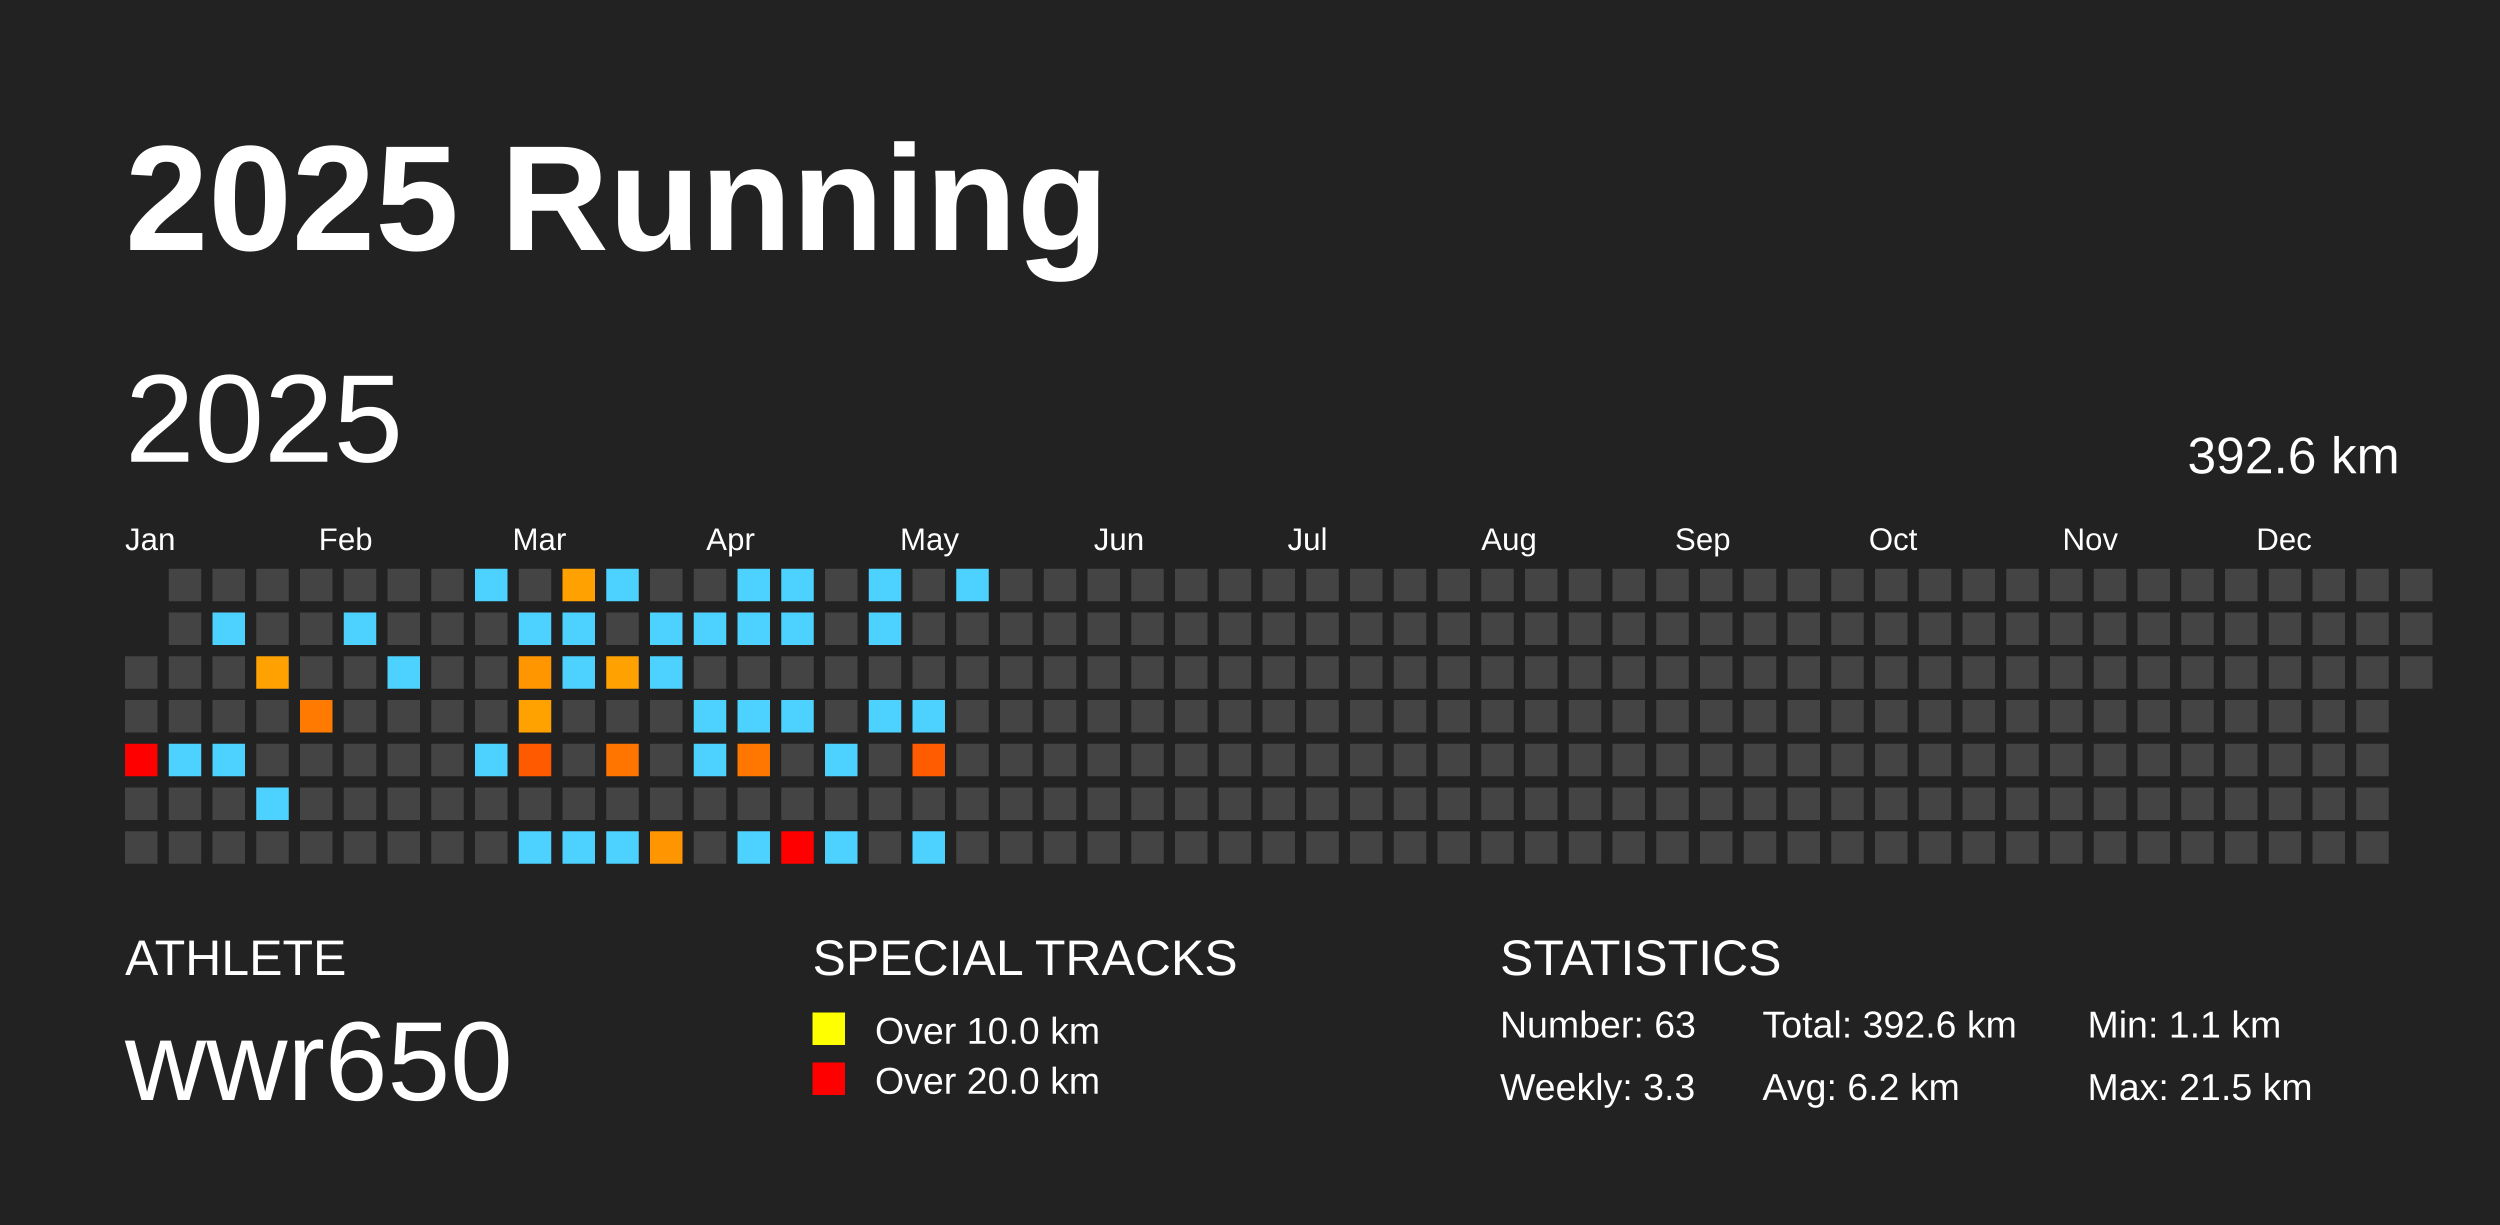
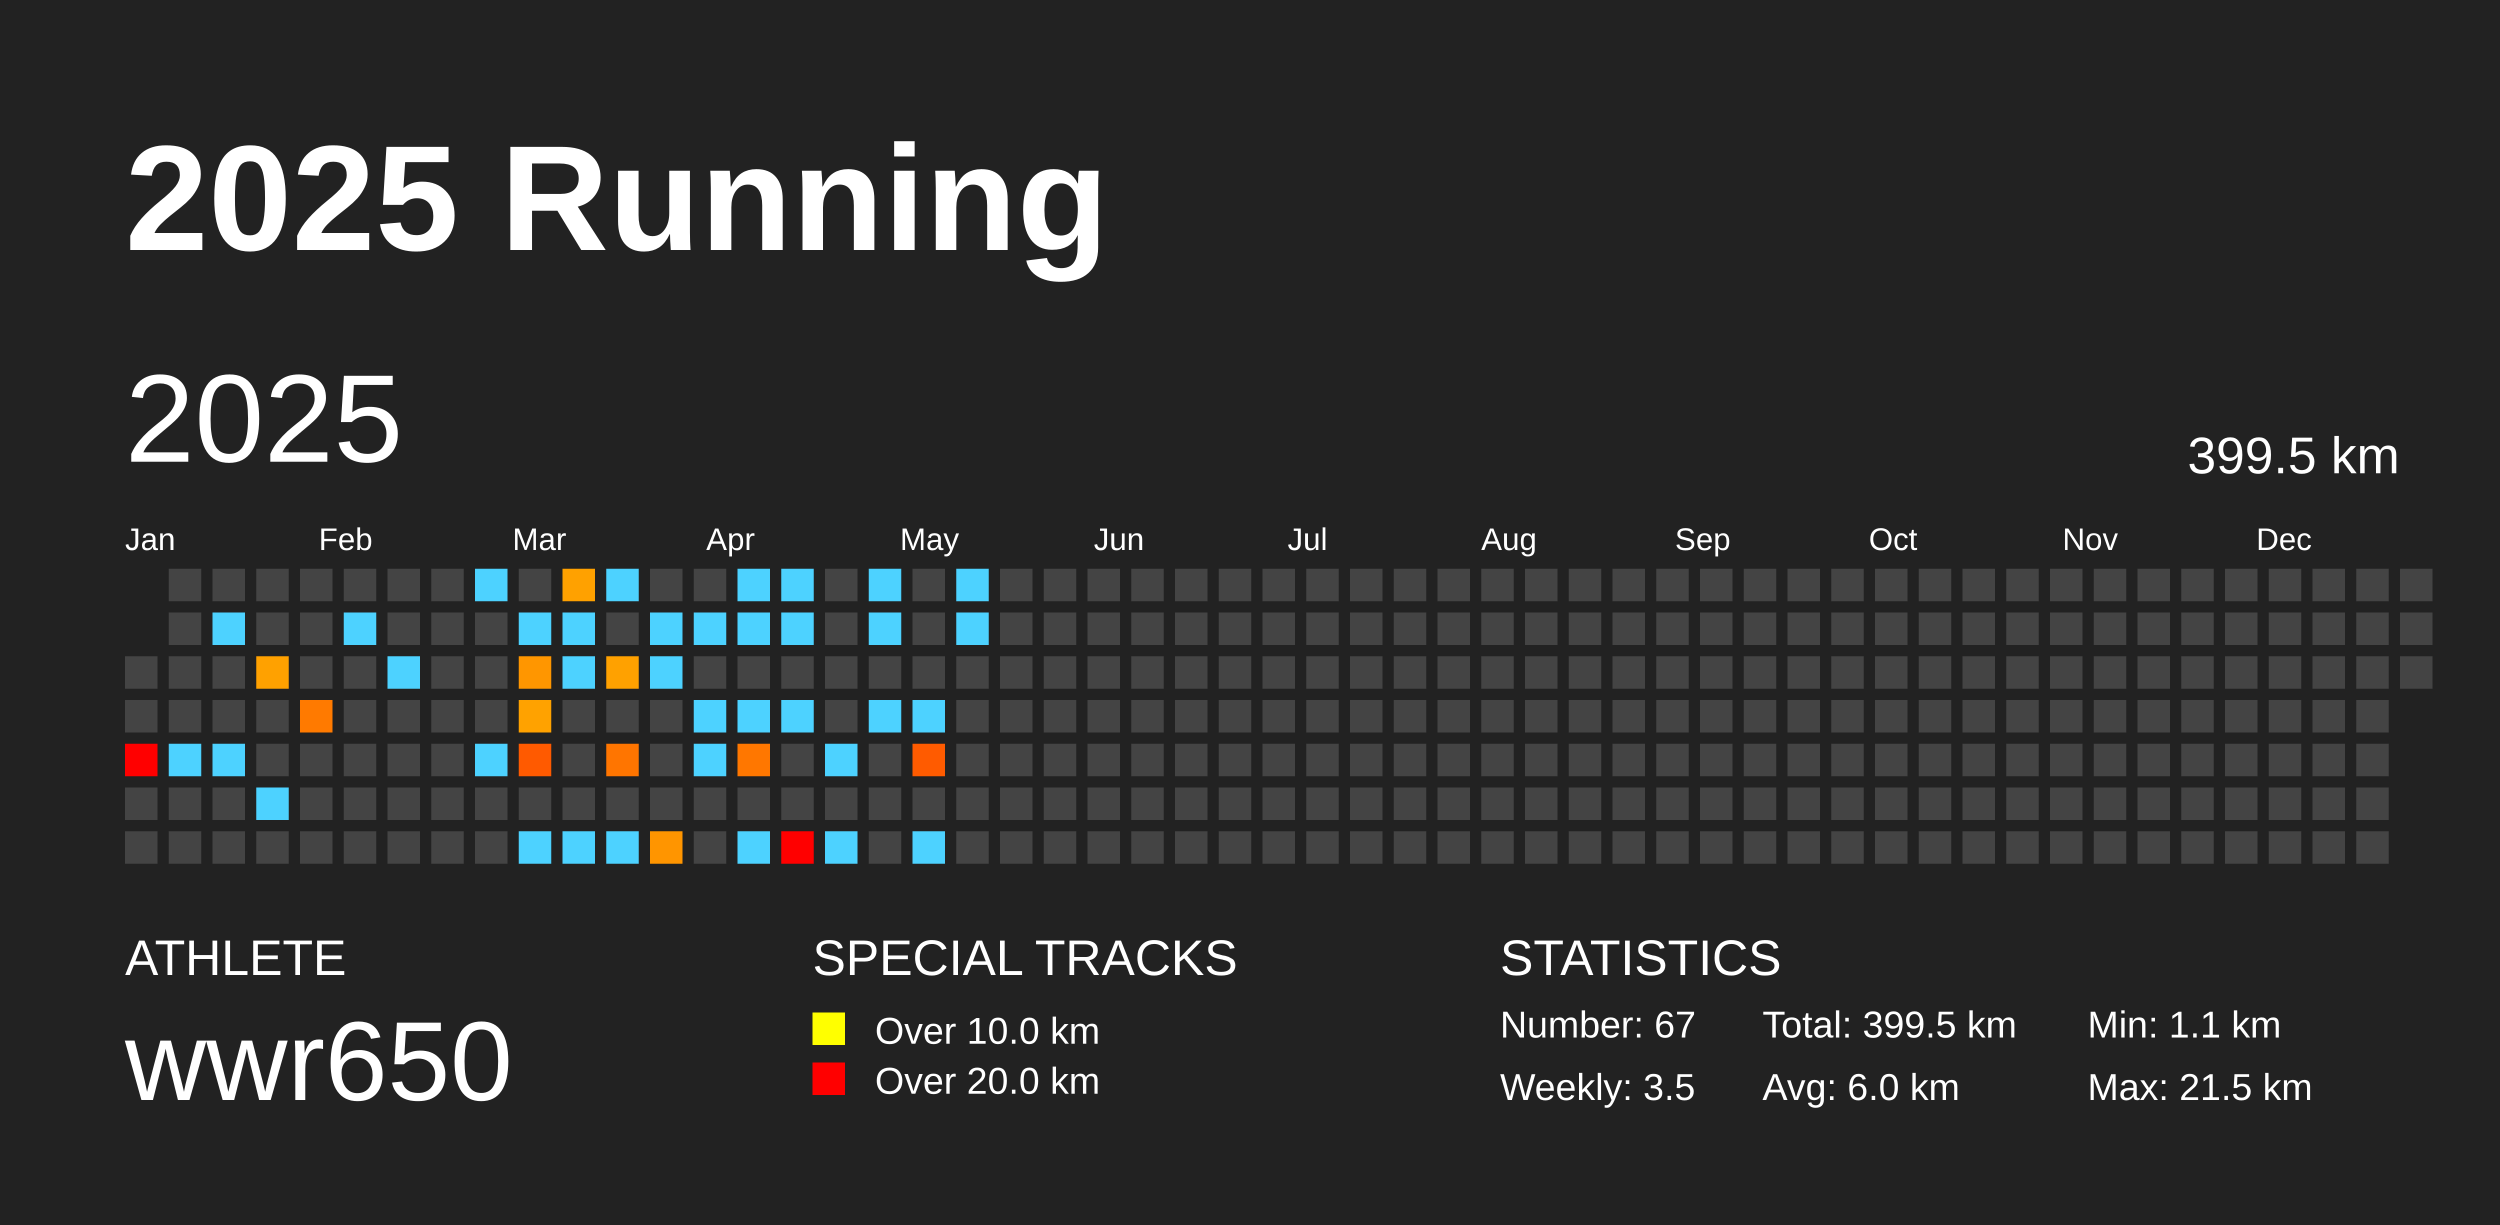
<svg xmlns="http://www.w3.org/2000/svg" baseProfile="full" height="98mm" version="1.1" viewBox="0,0,200,98" width="200mm">
  <defs />
  <rect fill="#222222" height="98" width="200" x="0" y="0" />
  <text fill="#FFFFFF" style="font-size:12px; font-family:Arial; font-weight:bold;" x="10" y="20">2025 Running</text>
  <text fill="#FFFFFF" style="font-size:4px; font-family:Arial" x="10" y="78">ATHLETE</text>
  <text fill="#FFFFFF" style="font-size:9px; font-family:Arial" x="10" y="88">wwr650</text>
  <text fill="#FFFFFF" style="font-size:4px; font-family:Arial" x="65" y="78">SPECIAL TRACKS</text>
  <rect fill="yellow" height="2.6" width="2.6" x="65" y="81" />
  <text fill="#FFFFFF" style="font-size:3px; font-family:Arial" x="70" y="83.5">Over 10.0 km</text>
  <rect fill="red" height="2.6" width="2.6" x="65" y="85" />
  <text fill="#FFFFFF" style="font-size:3px; font-family:Arial" x="70" y="87.5">Over 20.0 km</text>
  <text fill="#FFFFFF" style="font-size:4px; font-family:Arial" x="120" y="78">STATISTICS</text>
-   <text fill="#FFFFFF" style="font-size:3px; font-family:Arial" x="120" y="83">Number: 63</text>
-   <text fill="#FFFFFF" style="font-size:3px; font-family:Arial" x="120" y="88">Weekly: 3.3</text>
-   <text fill="#FFFFFF" style="font-size:3px; font-family:Arial" x="141" y="83">Total: 392.6 km</text>
-   <text fill="#FFFFFF" style="font-size:3px; font-family:Arial" x="141" y="88">Avg: 6.2 km</text>
+   <text fill="#FFFFFF" style="font-size:3px; font-family:Arial" x="120" y="83">Number: 67</text>
+   <text fill="#FFFFFF" style="font-size:3px; font-family:Arial" x="120" y="88">Weekly: 3.5</text>
+   <text fill="#FFFFFF" style="font-size:3px; font-family:Arial" x="141" y="83">Total: 399.5 km</text>
+   <text fill="#FFFFFF" style="font-size:3px; font-family:Arial" x="141" y="88">Avg: 6.0 km</text>
  <text fill="#FFFFFF" style="font-size:3px; font-family:Arial" x="167" y="83">Min: 1.1 km</text>
  <text fill="#FFFFFF" style="font-size:3px; font-family:Arial" x="167" y="88">Max: 21.5 km</text>
  <text dominant-baseline="hanging" fill="#FFFFFF" style="font-size:10.0px; font-family:Arial;" x="10" y="30">2025</text>
-   <text dominant-baseline="hanging" fill="#FFFFFF" style="font-size:4.125px; font-family:Arial;" x="175" y="35">392.6 km</text>
+   <text dominant-baseline="hanging" fill="#FFFFFF" style="font-size:4.125px; font-family:Arial;" x="175" y="35">399.5 km</text>
  <text fill="#FFFFFF" style="font-size:2.5px; font-family:Arial" x="10.0" y="44">Jan</text>
  <text fill="#FFFFFF" style="font-size:2.5px; font-family:Arial" x="25.5" y="44">Feb</text>
  <text fill="#FFFFFF" style="font-size:2.5px; font-family:Arial" x="41.0" y="44">Mar</text>
  <text fill="#FFFFFF" style="font-size:2.5px; font-family:Arial" x="56.5" y="44">Apr</text>
  <text fill="#FFFFFF" style="font-size:2.5px; font-family:Arial" x="72.0" y="44">May</text>
  <text fill="#FFFFFF" style="font-size:2.5px; font-family:Arial" x="87.5" y="44">Jun</text>
  <text fill="#FFFFFF" style="font-size:2.5px; font-family:Arial" x="103.0" y="44">Jul</text>
  <text fill="#FFFFFF" style="font-size:2.5px; font-family:Arial" x="118.5" y="44">Aug</text>
  <text fill="#FFFFFF" style="font-size:2.5px; font-family:Arial" x="134.0" y="44">Sep</text>
  <text fill="#FFFFFF" style="font-size:2.5px; font-family:Arial" x="149.5" y="44">Oct</text>
  <text fill="#FFFFFF" style="font-size:2.5px; font-family:Arial" x="165.0" y="44">Nov</text>
  <text fill="#FFFFFF" style="font-size:2.5px; font-family:Arial" x="180.5" y="44">Dec</text>
  <rect fill="#444444" height="2.6" width="2.6" x="10.0" y="52.5" />
  <rect fill="#444444" height="2.6" width="2.6" x="10.0" y="56.0" />
  <rect fill="red" height="2.6" width="2.6" x="10.0" y="59.5" />
  <rect fill="#444444" height="2.6" width="2.6" x="10.0" y="63.0" />
  <rect fill="#444444" height="2.6" width="2.6" x="10.0" y="66.5" />
  <rect fill="#444444" height="2.6" width="2.6" x="13.5" y="45.5" />
  <rect fill="#444444" height="2.6" width="2.6" x="13.5" y="49.0" />
  <rect fill="#444444" height="2.6" width="2.6" x="13.5" y="52.5" />
  <rect fill="#444444" height="2.6" width="2.6" x="13.5" y="56.0" />
  <rect fill="#4dd2ff" height="2.6" width="2.6" x="13.5" y="59.5" />
  <rect fill="#444444" height="2.6" width="2.6" x="13.5" y="63.0" />
  <rect fill="#444444" height="2.6" width="2.6" x="13.5" y="66.5" />
  <rect fill="#444444" height="2.6" width="2.6" x="17.0" y="45.5" />
  <rect fill="#4dd2ff" height="2.6" width="2.6" x="17.0" y="49.0" />
  <rect fill="#444444" height="2.6" width="2.6" x="17.0" y="52.5" />
  <rect fill="#444444" height="2.6" width="2.6" x="17.0" y="56.0" />
  <rect fill="#4dd2ff" height="2.6" width="2.6" x="17.0" y="59.5" />
  <rect fill="#444444" height="2.6" width="2.6" x="17.0" y="63.0" />
  <rect fill="#444444" height="2.6" width="2.6" x="17.0" y="66.5" />
  <rect fill="#444444" height="2.6" width="2.6" x="20.5" y="45.5" />
  <rect fill="#444444" height="2.6" width="2.6" x="20.5" y="49.0" />
  <rect fill="#ffa100" height="2.6" width="2.6" x="20.5" y="52.5" />
  <rect fill="#444444" height="2.6" width="2.6" x="20.5" y="56.0" />
  <rect fill="#444444" height="2.6" width="2.6" x="20.5" y="59.5" />
  <rect fill="#4dd2ff" height="2.6" width="2.6" x="20.5" y="63.0" />
  <rect fill="#444444" height="2.6" width="2.6" x="20.5" y="66.5" />
  <rect fill="#444444" height="2.6" width="2.6" x="24.0" y="45.5" />
  <rect fill="#444444" height="2.6" width="2.6" x="24.0" y="49.0" />
  <rect fill="#444444" height="2.6" width="2.6" x="24.0" y="52.5" />
  <rect fill="#ff7a00" height="2.6" width="2.6" x="24.0" y="56.0" />
  <rect fill="#444444" height="2.6" width="2.6" x="24.0" y="59.5" />
  <rect fill="#444444" height="2.6" width="2.6" x="24.0" y="63.0" />
  <rect fill="#444444" height="2.6" width="2.6" x="24.0" y="66.5" />
  <rect fill="#444444" height="2.6" width="2.6" x="27.5" y="45.5" />
  <rect fill="#4dd2ff" height="2.6" width="2.6" x="27.5" y="49.0" />
  <rect fill="#444444" height="2.6" width="2.6" x="27.5" y="52.5" />
  <rect fill="#444444" height="2.6" width="2.6" x="27.5" y="56.0" />
  <rect fill="#444444" height="2.6" width="2.6" x="27.5" y="59.5" />
  <rect fill="#444444" height="2.6" width="2.6" x="27.5" y="63.0" />
  <rect fill="#444444" height="2.6" width="2.6" x="27.5" y="66.5" />
  <rect fill="#444444" height="2.6" width="2.6" x="31.0" y="45.5" />
  <rect fill="#444444" height="2.6" width="2.6" x="31.0" y="49.0" />
  <rect fill="#4dd2ff" height="2.6" width="2.6" x="31.0" y="52.5" />
  <rect fill="#444444" height="2.6" width="2.6" x="31.0" y="56.0" />
  <rect fill="#444444" height="2.6" width="2.6" x="31.0" y="59.5" />
  <rect fill="#444444" height="2.6" width="2.6" x="31.0" y="63.0" />
  <rect fill="#444444" height="2.6" width="2.6" x="31.0" y="66.5" />
  <rect fill="#444444" height="2.6" width="2.6" x="34.5" y="45.5" />
  <rect fill="#444444" height="2.6" width="2.6" x="34.5" y="49.0" />
  <rect fill="#444444" height="2.6" width="2.6" x="34.5" y="52.5" />
  <rect fill="#444444" height="2.6" width="2.6" x="34.5" y="56.0" />
  <rect fill="#444444" height="2.6" width="2.6" x="34.5" y="59.5" />
  <rect fill="#444444" height="2.6" width="2.6" x="34.5" y="63.0" />
  <rect fill="#444444" height="2.6" width="2.6" x="34.5" y="66.5" />
  <rect fill="#4dd2ff" height="2.6" width="2.6" x="38.0" y="45.5" />
  <rect fill="#444444" height="2.6" width="2.6" x="38.0" y="49.0" />
  <rect fill="#444444" height="2.6" width="2.6" x="38.0" y="52.5" />
  <rect fill="#444444" height="2.6" width="2.6" x="38.0" y="56.0" />
  <rect fill="#4dd2ff" height="2.6" width="2.6" x="38.0" y="59.5" />
  <rect fill="#444444" height="2.6" width="2.6" x="38.0" y="63.0" />
  <rect fill="#444444" height="2.6" width="2.6" x="38.0" y="66.5" />
  <rect fill="#444444" height="2.6" width="2.6" x="41.5" y="45.5" />
  <rect fill="#4dd2ff" height="2.6" width="2.6" x="41.5" y="49.0" />
  <rect fill="#ff9600" height="2.6" width="2.6" x="41.5" y="52.5" />
  <rect fill="#ffa200" height="2.6" width="2.6" x="41.5" y="56.0" />
  <rect fill="#ff5a00" height="2.6" width="2.6" x="41.5" y="59.5" />
  <rect fill="#444444" height="2.6" width="2.6" x="41.5" y="63.0" />
  <rect fill="#4dd2ff" height="2.6" width="2.6" x="41.5" y="66.5" />
  <rect fill="#ffa100" height="2.6" width="2.6" x="45.0" y="45.5" />
  <rect fill="#4dd2ff" height="2.6" width="2.6" x="45.0" y="49.0" />
  <rect fill="#4dd2ff" height="2.6" width="2.6" x="45.0" y="52.5" />
  <rect fill="#444444" height="2.6" width="2.6" x="45.0" y="56.0" />
  <rect fill="#444444" height="2.6" width="2.6" x="45.0" y="59.5" />
  <rect fill="#444444" height="2.6" width="2.6" x="45.0" y="63.0" />
  <rect fill="#4dd2ff" height="2.6" width="2.6" x="45.0" y="66.5" />
  <rect fill="#4dd2ff" height="2.6" width="2.6" x="48.5" y="45.5" />
  <rect fill="#444444" height="2.6" width="2.6" x="48.5" y="49.0" />
  <rect fill="#ffa100" height="2.6" width="2.6" x="48.5" y="52.5" />
  <rect fill="#444444" height="2.6" width="2.6" x="48.5" y="56.0" />
  <rect fill="#ff7500" height="2.6" width="2.6" x="48.5" y="59.5" />
  <rect fill="#444444" height="2.6" width="2.6" x="48.5" y="63.0" />
  <rect fill="#4dd2ff" height="2.6" width="2.6" x="48.5" y="66.5" />
  <rect fill="#444444" height="2.6" width="2.6" x="52.0" y="45.5" />
  <rect fill="#4dd2ff" height="2.6" width="2.6" x="52.0" y="49.0" />
  <rect fill="#4dd2ff" height="2.6" width="2.6" x="52.0" y="52.5" />
  <rect fill="#444444" height="2.6" width="2.6" x="52.0" y="56.0" />
  <rect fill="#444444" height="2.6" width="2.6" x="52.0" y="59.5" />
  <rect fill="#444444" height="2.6" width="2.6" x="52.0" y="63.0" />
  <rect fill="#ff9500" height="2.6" width="2.6" x="52.0" y="66.5" />
  <rect fill="#444444" height="2.6" width="2.6" x="55.5" y="45.5" />
  <rect fill="#4dd2ff" height="2.6" width="2.6" x="55.5" y="49.0" />
  <rect fill="#444444" height="2.6" width="2.6" x="55.5" y="52.5" />
  <rect fill="#4dd2ff" height="2.6" width="2.6" x="55.5" y="56.0" />
  <rect fill="#4dd2ff" height="2.6" width="2.6" x="55.5" y="59.5" />
  <rect fill="#444444" height="2.6" width="2.6" x="55.5" y="63.0" />
  <rect fill="#444444" height="2.6" width="2.6" x="55.5" y="66.5" />
  <rect fill="#4dd2ff" height="2.6" width="2.6" x="59.0" y="45.5" />
  <rect fill="#4dd2ff" height="2.6" width="2.6" x="59.0" y="49.0" />
  <rect fill="#444444" height="2.6" width="2.6" x="59.0" y="52.5" />
  <rect fill="#4dd2ff" height="2.6" width="2.6" x="59.0" y="56.0" />
  <rect fill="#ff7700" height="2.6" width="2.6" x="59.0" y="59.5" />
  <rect fill="#444444" height="2.6" width="2.6" x="59.0" y="63.0" />
  <rect fill="#4dd2ff" height="2.6" width="2.6" x="59.0" y="66.5" />
  <rect fill="#4dd2ff" height="2.6" width="2.6" x="62.5" y="45.5" />
  <rect fill="#4dd2ff" height="2.6" width="2.6" x="62.5" y="49.0" />
  <rect fill="#444444" height="2.6" width="2.6" x="62.5" y="52.5" />
  <rect fill="#4dd2ff" height="2.6" width="2.6" x="62.5" y="56.0" />
  <rect fill="#444444" height="2.6" width="2.6" x="62.5" y="59.5" />
  <rect fill="#444444" height="2.6" width="2.6" x="62.5" y="63.0" />
  <rect fill="red" height="2.6" width="2.6" x="62.5" y="66.5" />
  <rect fill="#444444" height="2.6" width="2.6" x="66.0" y="45.5" />
  <rect fill="#444444" height="2.6" width="2.6" x="66.0" y="49.0" />
  <rect fill="#444444" height="2.6" width="2.6" x="66.0" y="52.5" />
  <rect fill="#444444" height="2.6" width="2.6" x="66.0" y="56.0" />
  <rect fill="#4dd2ff" height="2.6" width="2.6" x="66.0" y="59.5" />
  <rect fill="#444444" height="2.6" width="2.6" x="66.0" y="63.0" />
  <rect fill="#4dd2ff" height="2.6" width="2.6" x="66.0" y="66.5" />
  <rect fill="#4dd2ff" height="2.6" width="2.6" x="69.5" y="45.5" />
  <rect fill="#4dd2ff" height="2.6" width="2.6" x="69.5" y="49.0" />
  <rect fill="#444444" height="2.6" width="2.6" x="69.5" y="52.5" />
  <rect fill="#4dd2ff" height="2.6" width="2.6" x="69.5" y="56.0" />
  <rect fill="#444444" height="2.6" width="2.6" x="69.5" y="59.5" />
  <rect fill="#444444" height="2.6" width="2.6" x="69.5" y="63.0" />
  <rect fill="#444444" height="2.6" width="2.6" x="69.5" y="66.5" />
  <rect fill="#444444" height="2.6" width="2.6" x="73.0" y="45.5" />
  <rect fill="#444444" height="2.6" width="2.6" x="73.0" y="49.0" />
  <rect fill="#444444" height="2.6" width="2.6" x="73.0" y="52.5" />
  <rect fill="#4dd2ff" height="2.6" width="2.6" x="73.0" y="56.0" />
  <rect fill="#ff5b00" height="2.6" width="2.6" x="73.0" y="59.5" />
  <rect fill="#444444" height="2.6" width="2.6" x="73.0" y="63.0" />
  <rect fill="#4dd2ff" height="2.6" width="2.6" x="73.0" y="66.5" />
  <rect fill="#4dd2ff" height="2.6" width="2.6" x="76.5" y="45.5" />
-   <rect fill="#444444" height="2.6" width="2.6" x="76.5" y="49.0" />
+   <rect fill="#4dd2ff" height="2.6" width="2.6" x="76.5" y="49.0" />
  <rect fill="#444444" height="2.6" width="2.6" x="76.5" y="52.5" />
  <rect fill="#444444" height="2.6" width="2.6" x="76.5" y="56.0" />
  <rect fill="#444444" height="2.6" width="2.6" x="76.5" y="59.5" />
  <rect fill="#444444" height="2.6" width="2.6" x="76.5" y="63.0" />
  <rect fill="#444444" height="2.6" width="2.6" x="76.5" y="66.5" />
  <rect fill="#444444" height="2.6" width="2.6" x="80.0" y="45.5" />
  <rect fill="#444444" height="2.6" width="2.6" x="80.0" y="49.0" />
  <rect fill="#444444" height="2.6" width="2.6" x="80.0" y="52.5" />
  <rect fill="#444444" height="2.6" width="2.6" x="80.0" y="56.0" />
  <rect fill="#444444" height="2.6" width="2.6" x="80.0" y="59.5" />
  <rect fill="#444444" height="2.6" width="2.6" x="80.0" y="63.0" />
  <rect fill="#444444" height="2.6" width="2.6" x="80.0" y="66.5" />
  <rect fill="#444444" height="2.6" width="2.6" x="83.5" y="45.5" />
  <rect fill="#444444" height="2.6" width="2.6" x="83.5" y="49.0" />
  <rect fill="#444444" height="2.6" width="2.6" x="83.5" y="52.5" />
  <rect fill="#444444" height="2.6" width="2.6" x="83.5" y="56.0" />
  <rect fill="#444444" height="2.6" width="2.6" x="83.5" y="59.5" />
  <rect fill="#444444" height="2.6" width="2.6" x="83.5" y="63.0" />
  <rect fill="#444444" height="2.6" width="2.6" x="83.5" y="66.5" />
  <rect fill="#444444" height="2.6" width="2.6" x="87.0" y="45.5" />
  <rect fill="#444444" height="2.6" width="2.6" x="87.0" y="49.0" />
  <rect fill="#444444" height="2.6" width="2.6" x="87.0" y="52.5" />
  <rect fill="#444444" height="2.6" width="2.6" x="87.0" y="56.0" />
  <rect fill="#444444" height="2.6" width="2.6" x="87.0" y="59.5" />
  <rect fill="#444444" height="2.6" width="2.6" x="87.0" y="63.0" />
  <rect fill="#444444" height="2.6" width="2.6" x="87.0" y="66.5" />
  <rect fill="#444444" height="2.6" width="2.6" x="90.5" y="45.5" />
  <rect fill="#444444" height="2.6" width="2.6" x="90.5" y="49.0" />
  <rect fill="#444444" height="2.6" width="2.6" x="90.5" y="52.5" />
  <rect fill="#444444" height="2.6" width="2.6" x="90.5" y="56.0" />
  <rect fill="#444444" height="2.6" width="2.6" x="90.5" y="59.5" />
  <rect fill="#444444" height="2.6" width="2.6" x="90.5" y="63.0" />
  <rect fill="#444444" height="2.6" width="2.6" x="90.5" y="66.5" />
  <rect fill="#444444" height="2.6" width="2.6" x="94.0" y="45.5" />
  <rect fill="#444444" height="2.6" width="2.6" x="94.0" y="49.0" />
  <rect fill="#444444" height="2.6" width="2.6" x="94.0" y="52.5" />
  <rect fill="#444444" height="2.6" width="2.6" x="94.0" y="56.0" />
  <rect fill="#444444" height="2.6" width="2.6" x="94.0" y="59.5" />
  <rect fill="#444444" height="2.6" width="2.6" x="94.0" y="63.0" />
  <rect fill="#444444" height="2.6" width="2.6" x="94.0" y="66.5" />
  <rect fill="#444444" height="2.6" width="2.6" x="97.5" y="45.5" />
  <rect fill="#444444" height="2.6" width="2.6" x="97.5" y="49.0" />
  <rect fill="#444444" height="2.6" width="2.6" x="97.5" y="52.5" />
  <rect fill="#444444" height="2.6" width="2.6" x="97.5" y="56.0" />
  <rect fill="#444444" height="2.6" width="2.6" x="97.5" y="59.5" />
  <rect fill="#444444" height="2.6" width="2.6" x="97.5" y="63.0" />
  <rect fill="#444444" height="2.6" width="2.6" x="97.5" y="66.5" />
  <rect fill="#444444" height="2.6" width="2.6" x="101.0" y="45.5" />
  <rect fill="#444444" height="2.6" width="2.6" x="101.0" y="49.0" />
  <rect fill="#444444" height="2.6" width="2.6" x="101.0" y="52.5" />
  <rect fill="#444444" height="2.6" width="2.6" x="101.0" y="56.0" />
  <rect fill="#444444" height="2.6" width="2.6" x="101.0" y="59.5" />
  <rect fill="#444444" height="2.6" width="2.6" x="101.0" y="63.0" />
  <rect fill="#444444" height="2.6" width="2.6" x="101.0" y="66.5" />
  <rect fill="#444444" height="2.6" width="2.6" x="104.5" y="45.5" />
  <rect fill="#444444" height="2.6" width="2.6" x="104.5" y="49.0" />
  <rect fill="#444444" height="2.6" width="2.6" x="104.5" y="52.5" />
  <rect fill="#444444" height="2.6" width="2.6" x="104.5" y="56.0" />
  <rect fill="#444444" height="2.6" width="2.6" x="104.5" y="59.5" />
  <rect fill="#444444" height="2.6" width="2.6" x="104.5" y="63.0" />
  <rect fill="#444444" height="2.6" width="2.6" x="104.5" y="66.5" />
  <rect fill="#444444" height="2.6" width="2.6" x="108.0" y="45.5" />
  <rect fill="#444444" height="2.6" width="2.6" x="108.0" y="49.0" />
  <rect fill="#444444" height="2.6" width="2.6" x="108.0" y="52.5" />
  <rect fill="#444444" height="2.6" width="2.6" x="108.0" y="56.0" />
  <rect fill="#444444" height="2.6" width="2.6" x="108.0" y="59.5" />
  <rect fill="#444444" height="2.6" width="2.6" x="108.0" y="63.0" />
  <rect fill="#444444" height="2.6" width="2.6" x="108.0" y="66.5" />
  <rect fill="#444444" height="2.6" width="2.6" x="111.5" y="45.5" />
  <rect fill="#444444" height="2.6" width="2.6" x="111.5" y="49.0" />
  <rect fill="#444444" height="2.6" width="2.6" x="111.5" y="52.5" />
  <rect fill="#444444" height="2.6" width="2.6" x="111.5" y="56.0" />
  <rect fill="#444444" height="2.6" width="2.6" x="111.5" y="59.5" />
  <rect fill="#444444" height="2.6" width="2.6" x="111.5" y="63.0" />
  <rect fill="#444444" height="2.6" width="2.6" x="111.5" y="66.5" />
  <rect fill="#444444" height="2.6" width="2.6" x="115.0" y="45.5" />
  <rect fill="#444444" height="2.6" width="2.6" x="115.0" y="49.0" />
  <rect fill="#444444" height="2.6" width="2.6" x="115.0" y="52.5" />
  <rect fill="#444444" height="2.6" width="2.6" x="115.0" y="56.0" />
  <rect fill="#444444" height="2.6" width="2.6" x="115.0" y="59.5" />
  <rect fill="#444444" height="2.6" width="2.6" x="115.0" y="63.0" />
  <rect fill="#444444" height="2.6" width="2.6" x="115.0" y="66.5" />
  <rect fill="#444444" height="2.6" width="2.6" x="118.5" y="45.5" />
  <rect fill="#444444" height="2.6" width="2.6" x="118.5" y="49.0" />
  <rect fill="#444444" height="2.6" width="2.6" x="118.5" y="52.5" />
  <rect fill="#444444" height="2.6" width="2.6" x="118.5" y="56.0" />
  <rect fill="#444444" height="2.6" width="2.6" x="118.5" y="59.5" />
  <rect fill="#444444" height="2.6" width="2.6" x="118.5" y="63.0" />
  <rect fill="#444444" height="2.6" width="2.6" x="118.5" y="66.5" />
  <rect fill="#444444" height="2.6" width="2.6" x="122.0" y="45.5" />
  <rect fill="#444444" height="2.6" width="2.6" x="122.0" y="49.0" />
  <rect fill="#444444" height="2.6" width="2.6" x="122.0" y="52.5" />
  <rect fill="#444444" height="2.6" width="2.6" x="122.0" y="56.0" />
  <rect fill="#444444" height="2.6" width="2.6" x="122.0" y="59.5" />
  <rect fill="#444444" height="2.6" width="2.6" x="122.0" y="63.0" />
  <rect fill="#444444" height="2.6" width="2.6" x="122.0" y="66.5" />
  <rect fill="#444444" height="2.6" width="2.6" x="125.5" y="45.5" />
  <rect fill="#444444" height="2.6" width="2.6" x="125.5" y="49.0" />
  <rect fill="#444444" height="2.6" width="2.6" x="125.5" y="52.5" />
  <rect fill="#444444" height="2.6" width="2.6" x="125.5" y="56.0" />
  <rect fill="#444444" height="2.6" width="2.6" x="125.5" y="59.5" />
  <rect fill="#444444" height="2.6" width="2.6" x="125.5" y="63.0" />
  <rect fill="#444444" height="2.6" width="2.6" x="125.5" y="66.5" />
  <rect fill="#444444" height="2.6" width="2.6" x="129.0" y="45.5" />
  <rect fill="#444444" height="2.6" width="2.6" x="129.0" y="49.0" />
  <rect fill="#444444" height="2.6" width="2.6" x="129.0" y="52.5" />
  <rect fill="#444444" height="2.6" width="2.6" x="129.0" y="56.0" />
  <rect fill="#444444" height="2.6" width="2.6" x="129.0" y="59.5" />
  <rect fill="#444444" height="2.6" width="2.6" x="129.0" y="63.0" />
  <rect fill="#444444" height="2.6" width="2.6" x="129.0" y="66.5" />
  <rect fill="#444444" height="2.6" width="2.6" x="132.5" y="45.5" />
  <rect fill="#444444" height="2.6" width="2.6" x="132.5" y="49.0" />
  <rect fill="#444444" height="2.6" width="2.6" x="132.5" y="52.5" />
  <rect fill="#444444" height="2.6" width="2.6" x="132.5" y="56.0" />
  <rect fill="#444444" height="2.6" width="2.6" x="132.5" y="59.5" />
  <rect fill="#444444" height="2.6" width="2.6" x="132.5" y="63.0" />
  <rect fill="#444444" height="2.6" width="2.6" x="132.5" y="66.5" />
  <rect fill="#444444" height="2.6" width="2.6" x="136.0" y="45.5" />
  <rect fill="#444444" height="2.6" width="2.6" x="136.0" y="49.0" />
  <rect fill="#444444" height="2.6" width="2.6" x="136.0" y="52.5" />
  <rect fill="#444444" height="2.6" width="2.6" x="136.0" y="56.0" />
  <rect fill="#444444" height="2.6" width="2.6" x="136.0" y="59.5" />
  <rect fill="#444444" height="2.6" width="2.6" x="136.0" y="63.0" />
  <rect fill="#444444" height="2.6" width="2.6" x="136.0" y="66.5" />
  <rect fill="#444444" height="2.6" width="2.6" x="139.5" y="45.5" />
  <rect fill="#444444" height="2.6" width="2.6" x="139.5" y="49.0" />
  <rect fill="#444444" height="2.6" width="2.6" x="139.5" y="52.5" />
  <rect fill="#444444" height="2.6" width="2.6" x="139.5" y="56.0" />
  <rect fill="#444444" height="2.6" width="2.6" x="139.5" y="59.5" />
  <rect fill="#444444" height="2.6" width="2.6" x="139.5" y="63.0" />
  <rect fill="#444444" height="2.6" width="2.6" x="139.5" y="66.5" />
  <rect fill="#444444" height="2.6" width="2.6" x="143.0" y="45.5" />
  <rect fill="#444444" height="2.6" width="2.6" x="143.0" y="49.0" />
  <rect fill="#444444" height="2.6" width="2.6" x="143.0" y="52.5" />
  <rect fill="#444444" height="2.6" width="2.6" x="143.0" y="56.0" />
  <rect fill="#444444" height="2.6" width="2.6" x="143.0" y="59.5" />
  <rect fill="#444444" height="2.6" width="2.6" x="143.0" y="63.0" />
  <rect fill="#444444" height="2.6" width="2.6" x="143.0" y="66.5" />
  <rect fill="#444444" height="2.6" width="2.6" x="146.5" y="45.5" />
  <rect fill="#444444" height="2.6" width="2.6" x="146.5" y="49.0" />
  <rect fill="#444444" height="2.6" width="2.6" x="146.5" y="52.5" />
  <rect fill="#444444" height="2.6" width="2.6" x="146.5" y="56.0" />
  <rect fill="#444444" height="2.6" width="2.6" x="146.5" y="59.5" />
  <rect fill="#444444" height="2.6" width="2.6" x="146.5" y="63.0" />
  <rect fill="#444444" height="2.6" width="2.6" x="146.5" y="66.5" />
  <rect fill="#444444" height="2.6" width="2.6" x="150.0" y="45.5" />
  <rect fill="#444444" height="2.6" width="2.6" x="150.0" y="49.0" />
  <rect fill="#444444" height="2.6" width="2.6" x="150.0" y="52.5" />
  <rect fill="#444444" height="2.6" width="2.6" x="150.0" y="56.0" />
  <rect fill="#444444" height="2.6" width="2.6" x="150.0" y="59.5" />
  <rect fill="#444444" height="2.6" width="2.6" x="150.0" y="63.0" />
  <rect fill="#444444" height="2.6" width="2.6" x="150.0" y="66.5" />
  <rect fill="#444444" height="2.6" width="2.6" x="153.5" y="45.5" />
  <rect fill="#444444" height="2.6" width="2.6" x="153.5" y="49.0" />
  <rect fill="#444444" height="2.6" width="2.6" x="153.5" y="52.5" />
  <rect fill="#444444" height="2.6" width="2.6" x="153.5" y="56.0" />
  <rect fill="#444444" height="2.6" width="2.6" x="153.5" y="59.5" />
  <rect fill="#444444" height="2.6" width="2.6" x="153.5" y="63.0" />
  <rect fill="#444444" height="2.6" width="2.6" x="153.5" y="66.5" />
  <rect fill="#444444" height="2.6" width="2.6" x="157.0" y="45.5" />
  <rect fill="#444444" height="2.6" width="2.6" x="157.0" y="49.0" />
  <rect fill="#444444" height="2.6" width="2.6" x="157.0" y="52.5" />
  <rect fill="#444444" height="2.6" width="2.6" x="157.0" y="56.0" />
  <rect fill="#444444" height="2.6" width="2.6" x="157.0" y="59.5" />
  <rect fill="#444444" height="2.6" width="2.6" x="157.0" y="63.0" />
  <rect fill="#444444" height="2.6" width="2.6" x="157.0" y="66.5" />
  <rect fill="#444444" height="2.6" width="2.6" x="160.5" y="45.5" />
  <rect fill="#444444" height="2.6" width="2.6" x="160.5" y="49.0" />
  <rect fill="#444444" height="2.6" width="2.6" x="160.5" y="52.5" />
  <rect fill="#444444" height="2.6" width="2.6" x="160.5" y="56.0" />
  <rect fill="#444444" height="2.6" width="2.6" x="160.5" y="59.5" />
  <rect fill="#444444" height="2.6" width="2.6" x="160.5" y="63.0" />
  <rect fill="#444444" height="2.6" width="2.6" x="160.5" y="66.5" />
  <rect fill="#444444" height="2.6" width="2.6" x="164.0" y="45.5" />
  <rect fill="#444444" height="2.6" width="2.6" x="164.0" y="49.0" />
  <rect fill="#444444" height="2.6" width="2.6" x="164.0" y="52.5" />
  <rect fill="#444444" height="2.6" width="2.6" x="164.0" y="56.0" />
  <rect fill="#444444" height="2.6" width="2.6" x="164.0" y="59.5" />
  <rect fill="#444444" height="2.6" width="2.6" x="164.0" y="63.0" />
  <rect fill="#444444" height="2.6" width="2.6" x="164.0" y="66.5" />
  <rect fill="#444444" height="2.6" width="2.6" x="167.5" y="45.5" />
  <rect fill="#444444" height="2.6" width="2.6" x="167.5" y="49.0" />
  <rect fill="#444444" height="2.6" width="2.6" x="167.5" y="52.5" />
  <rect fill="#444444" height="2.6" width="2.6" x="167.5" y="56.0" />
  <rect fill="#444444" height="2.6" width="2.6" x="167.5" y="59.5" />
  <rect fill="#444444" height="2.6" width="2.6" x="167.5" y="63.0" />
  <rect fill="#444444" height="2.6" width="2.6" x="167.5" y="66.5" />
  <rect fill="#444444" height="2.6" width="2.6" x="171.0" y="45.5" />
  <rect fill="#444444" height="2.6" width="2.6" x="171.0" y="49.0" />
  <rect fill="#444444" height="2.6" width="2.6" x="171.0" y="52.5" />
  <rect fill="#444444" height="2.6" width="2.6" x="171.0" y="56.0" />
  <rect fill="#444444" height="2.6" width="2.6" x="171.0" y="59.5" />
  <rect fill="#444444" height="2.6" width="2.6" x="171.0" y="63.0" />
  <rect fill="#444444" height="2.6" width="2.6" x="171.0" y="66.5" />
  <rect fill="#444444" height="2.6" width="2.6" x="174.5" y="45.5" />
  <rect fill="#444444" height="2.6" width="2.6" x="174.5" y="49.0" />
  <rect fill="#444444" height="2.6" width="2.6" x="174.5" y="52.5" />
  <rect fill="#444444" height="2.6" width="2.6" x="174.5" y="56.0" />
  <rect fill="#444444" height="2.6" width="2.6" x="174.5" y="59.5" />
  <rect fill="#444444" height="2.6" width="2.6" x="174.5" y="63.0" />
  <rect fill="#444444" height="2.6" width="2.6" x="174.5" y="66.5" />
  <rect fill="#444444" height="2.6" width="2.6" x="178.0" y="45.5" />
  <rect fill="#444444" height="2.6" width="2.6" x="178.0" y="49.0" />
  <rect fill="#444444" height="2.6" width="2.6" x="178.0" y="52.5" />
  <rect fill="#444444" height="2.6" width="2.6" x="178.0" y="56.0" />
  <rect fill="#444444" height="2.6" width="2.6" x="178.0" y="59.5" />
  <rect fill="#444444" height="2.6" width="2.6" x="178.0" y="63.0" />
  <rect fill="#444444" height="2.6" width="2.6" x="178.0" y="66.5" />
  <rect fill="#444444" height="2.6" width="2.6" x="181.5" y="45.5" />
  <rect fill="#444444" height="2.6" width="2.6" x="181.5" y="49.0" />
  <rect fill="#444444" height="2.6" width="2.6" x="181.5" y="52.5" />
  <rect fill="#444444" height="2.6" width="2.6" x="181.5" y="56.0" />
  <rect fill="#444444" height="2.6" width="2.6" x="181.5" y="59.5" />
  <rect fill="#444444" height="2.6" width="2.6" x="181.5" y="63.0" />
  <rect fill="#444444" height="2.6" width="2.6" x="181.5" y="66.5" />
  <rect fill="#444444" height="2.6" width="2.6" x="185.0" y="45.5" />
  <rect fill="#444444" height="2.6" width="2.6" x="185.0" y="49.0" />
  <rect fill="#444444" height="2.6" width="2.6" x="185.0" y="52.5" />
  <rect fill="#444444" height="2.6" width="2.6" x="185.0" y="56.0" />
  <rect fill="#444444" height="2.6" width="2.6" x="185.0" y="59.5" />
  <rect fill="#444444" height="2.6" width="2.6" x="185.0" y="63.0" />
  <rect fill="#444444" height="2.6" width="2.6" x="185.0" y="66.5" />
  <rect fill="#444444" height="2.6" width="2.6" x="188.5" y="45.5" />
  <rect fill="#444444" height="2.6" width="2.6" x="188.5" y="49.0" />
  <rect fill="#444444" height="2.6" width="2.6" x="188.5" y="52.5" />
  <rect fill="#444444" height="2.6" width="2.6" x="188.5" y="56.0" />
  <rect fill="#444444" height="2.6" width="2.6" x="188.5" y="59.5" />
  <rect fill="#444444" height="2.6" width="2.6" x="188.5" y="63.0" />
  <rect fill="#444444" height="2.6" width="2.6" x="188.5" y="66.5" />
  <rect fill="#444444" height="2.6" width="2.6" x="192.0" y="45.5" />
  <rect fill="#444444" height="2.6" width="2.6" x="192.0" y="49.0" />
  <rect fill="#444444" height="2.6" width="2.6" x="192.0" y="52.5" />
</svg>
